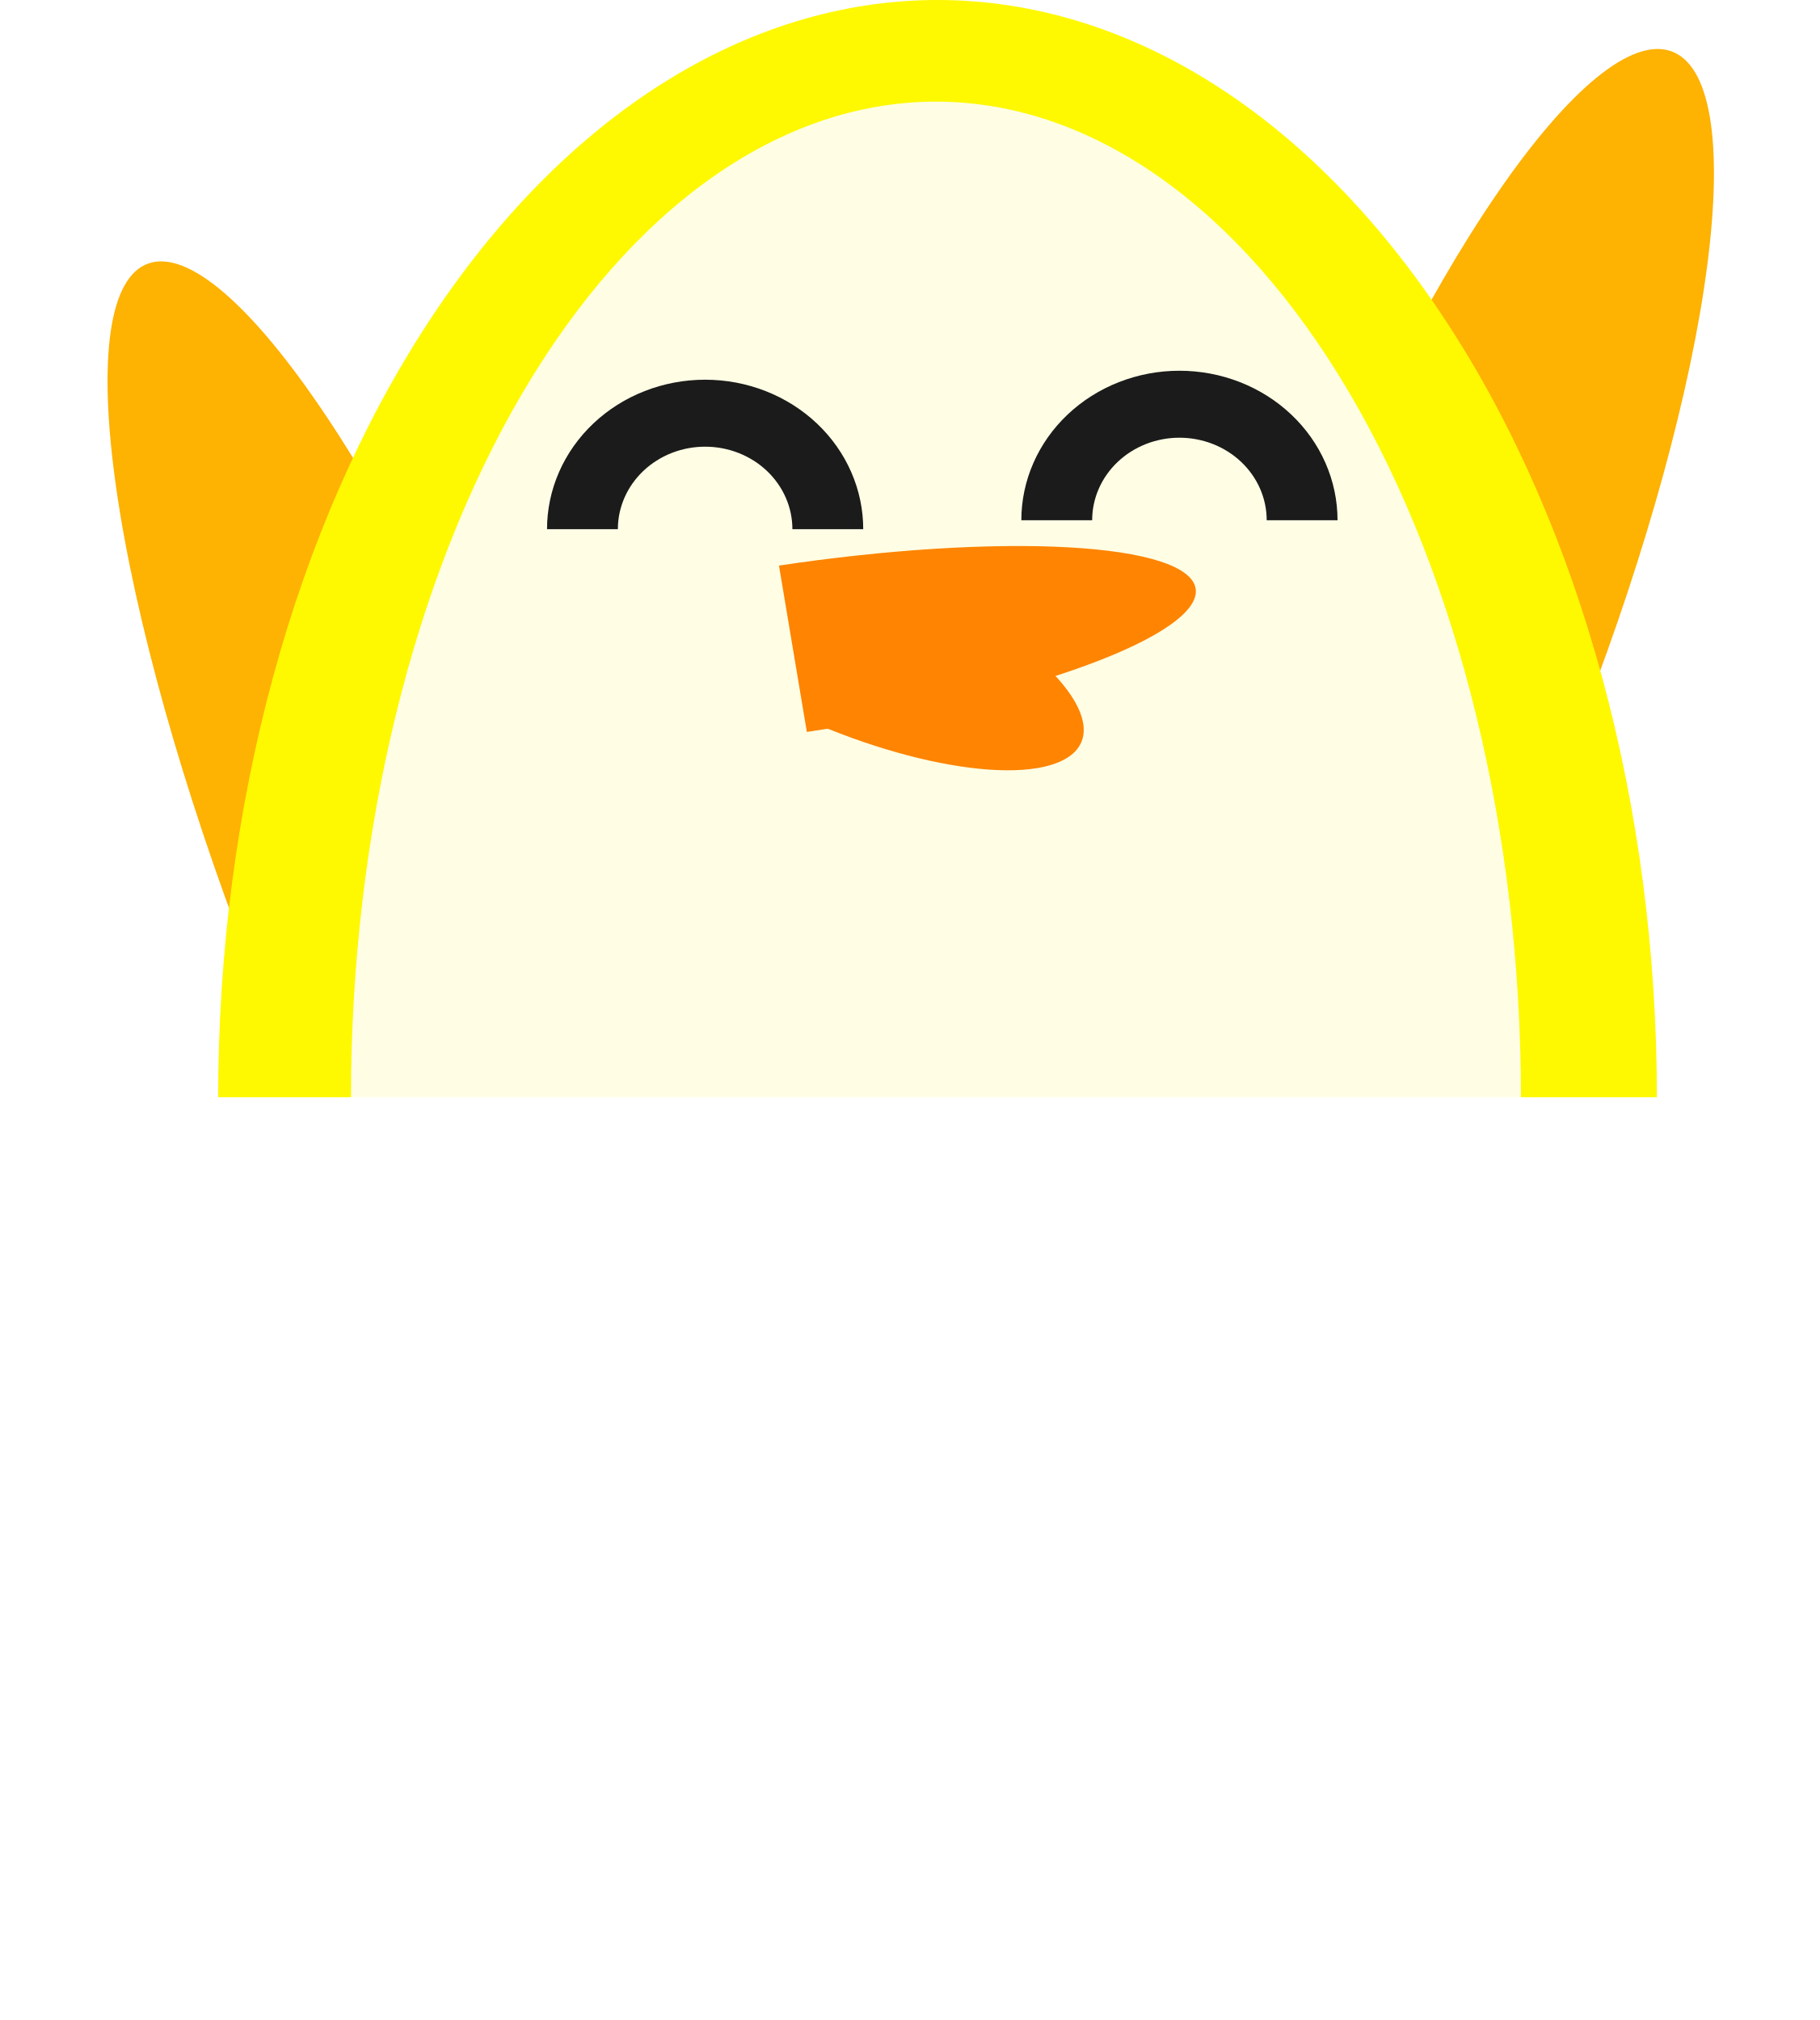
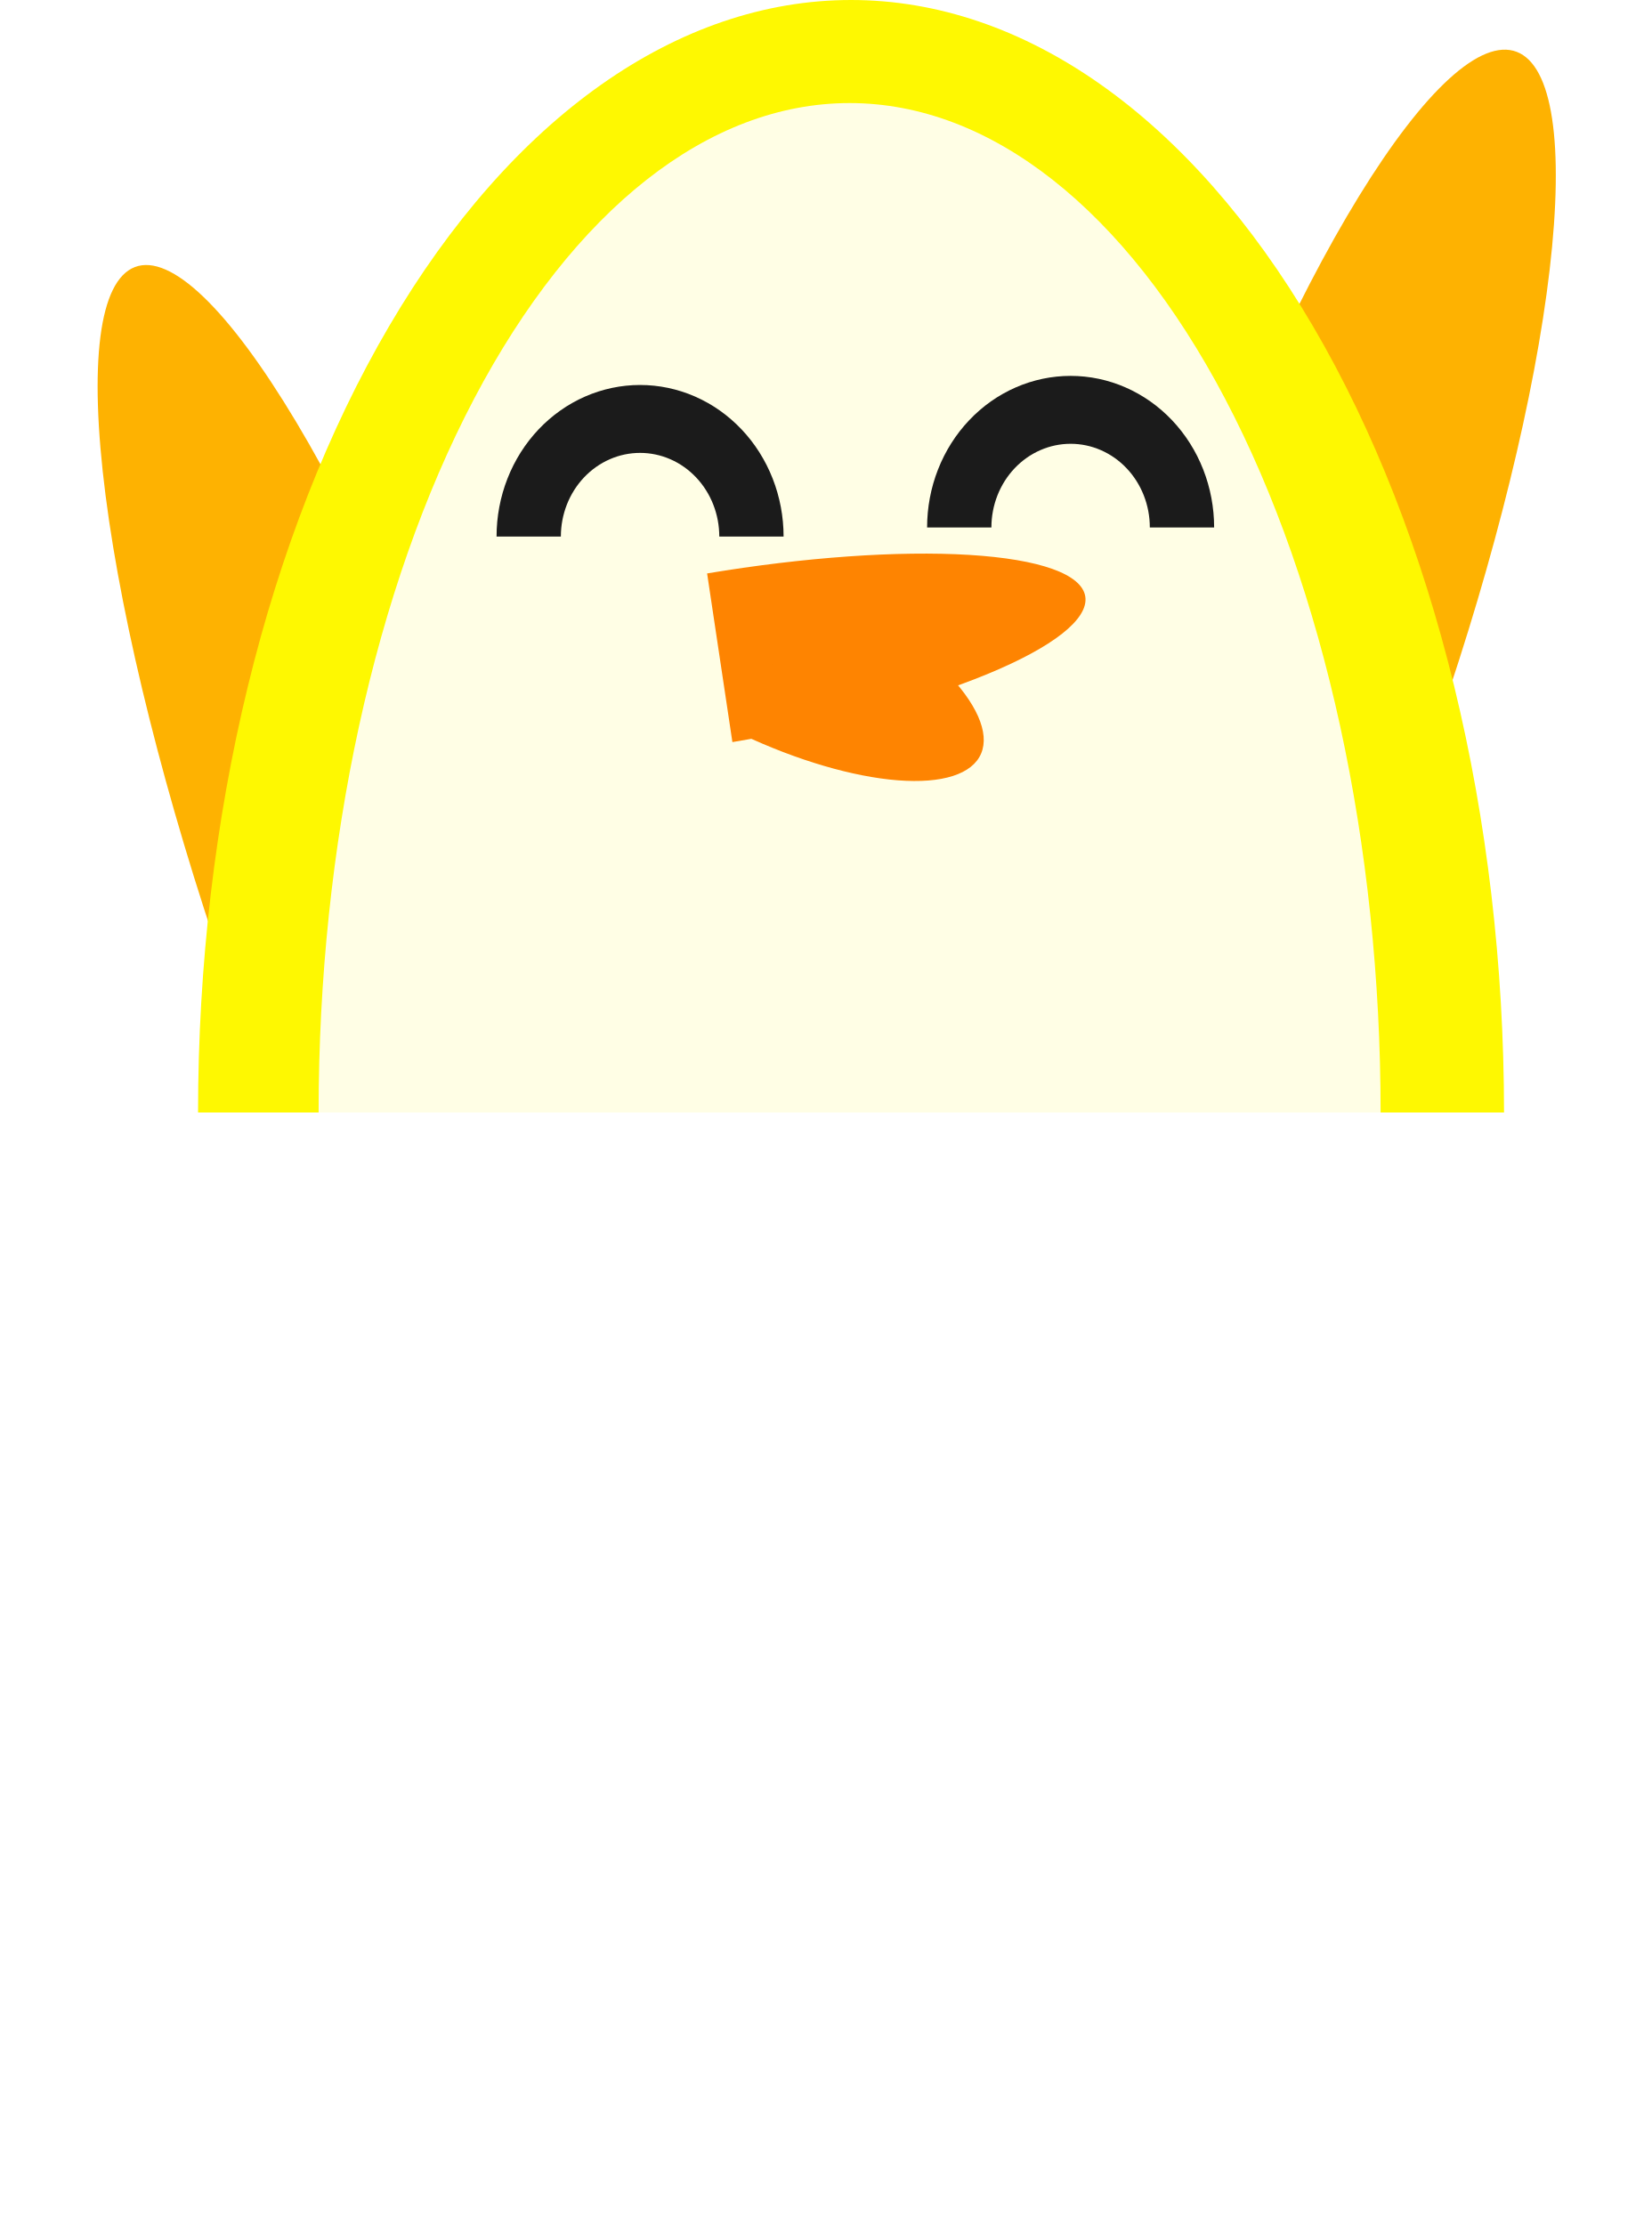
- <svg xmlns="http://www.w3.org/2000/svg" width="688" height="764" viewBox="0 0 688 764" fill="none">
-   <path d="M599.259 269.258C622.794 208.104 639.447 147.417 645.554 100.548C651.661 53.678 646.721 24.466 631.822 19.338C616.922 14.209 593.283 33.584 566.106 73.2C538.928 112.816 510.437 169.429 486.902 230.583L543.08 249.921L599.259 269.258Z" fill="#FEB201" />
-   <path d="M206.325 324.452C181.403 259.695 151.583 199.628 123.425 157.465C95.267 115.301 71.078 94.496 56.178 99.624C41.279 104.753 36.89 135.396 43.977 184.812C51.064 234.229 69.046 298.37 93.968 363.127L150.147 343.789L206.325 324.452Z" fill="#FEB201" />
-   <path d="M626.535 415C626.535 304.935 597.876 199.378 546.863 121.551C495.85 43.723 426.662 8.30967e-06 354.519 0C282.375 -8.30966e-06 213.187 43.723 162.174 121.551C111.161 199.378 82.502 304.935 82.502 415L354.519 415H626.535Z" fill="#FEF801" />
-   <path d="M575.121 415C575.121 315.132 551.816 219.355 510.333 148.737C468.85 78.12 412.587 38.447 353.921 38.447C295.255 38.447 238.992 78.12 197.509 148.737C156.026 219.354 132.721 315.132 132.721 415L353.921 415H575.121Z" fill="#FFFEE5" />
-   <path d="M294.561 213.913C334.947 207.863 374.233 205.376 403.779 206.998C433.324 208.619 450.707 214.218 452.104 222.56C453.501 230.903 438.798 241.308 411.229 251.484C383.66 261.661 345.483 270.777 305.097 276.827L299.829 245.37L294.561 213.913Z" fill="#FE8401" />
-   <path d="M336.7 215.886C359.433 225.458 379.791 237.704 393.297 249.929C406.802 262.153 412.349 273.356 408.716 281.073C405.083 288.79 392.569 292.388 373.925 291.076C355.282 289.764 332.038 283.649 309.305 274.077L323.002 244.982L336.7 215.886Z" fill="#FE8401" />
-   <path d="M326.42 200.15C326.42 192.725 324.874 185.373 321.87 178.513C318.865 171.653 314.461 165.421 308.91 160.17C303.359 154.92 296.768 150.756 289.515 147.914C282.261 145.073 274.487 143.61 266.636 143.61C258.785 143.61 251.011 145.073 243.758 147.914C236.505 150.756 229.914 154.92 224.363 160.17C218.811 165.421 214.408 171.653 211.403 178.513C208.399 185.373 206.853 192.725 206.853 200.15H233.639C233.639 196.052 234.492 191.994 236.151 188.207C237.809 184.421 240.239 180.981 243.304 178.083C246.368 175.185 250.005 172.887 254.009 171.318C258.012 169.75 262.303 168.943 266.636 168.943C270.97 168.943 275.261 169.75 279.264 171.318C283.268 172.887 286.905 175.185 289.969 178.083C293.033 180.981 295.464 184.421 297.122 188.207C298.781 191.994 299.634 196.052 299.634 200.15H326.42Z" fill="#1B1B1B" />
-   <path d="M505.772 196.757C505.772 189.332 504.225 181.98 501.221 175.121C498.217 168.261 493.813 162.028 488.262 156.778C482.71 151.528 476.12 147.363 468.866 144.522C461.613 141.68 453.839 140.218 445.988 140.218C438.137 140.218 430.363 141.68 423.11 144.522C415.856 147.363 409.266 151.528 403.714 156.778C398.163 162.028 393.759 168.261 390.755 175.121C387.75 181.98 386.204 189.332 386.204 196.757H412.99C412.99 192.659 413.844 188.601 415.502 184.815C417.16 181.029 419.591 177.588 422.655 174.691C425.719 171.793 429.357 169.494 433.36 167.926C437.364 166.358 441.655 165.55 445.988 165.55C450.321 165.55 454.612 166.358 458.616 167.926C462.619 169.494 466.257 171.793 469.321 174.691C472.385 177.588 474.816 181.029 476.474 184.815C478.132 188.601 478.986 192.659 478.986 196.757H505.772Z" fill="#1B1B1B" />
+ <svg xmlns="http://www.w3.org/2000/svg" width="262" height="353" viewBox="0 0 262 353" fill="none">
+   <path d="M228.206 114.516C237.169 88.507 243.51 62.697 245.836 42.763C248.161 22.829 246.28 10.406 240.606 8.224C234.933 6.043 225.931 14.283 215.581 31.132C205.231 47.981 194.382 72.058 185.419 98.067L206.813 106.292L228.206 114.516Z" fill="#FEB201" />
+   <path d="M78.572 137.99C69.081 110.449 57.725 84.902 47.002 66.97C36.279 49.038 27.067 40.189 21.393 42.37C15.72 44.552 14.048 57.584 16.747 78.601C19.446 99.618 26.294 126.897 35.784 154.438L57.178 146.214L78.572 137.99Z" fill="#FEB201" />
+   <path d="M238.593 176.5C238.593 129.689 227.68 84.796 208.253 51.696C188.827 18.596 162.479 3.53411e-06 135.006 0C107.532 -3.53411e-06 81.184 18.596 61.758 51.696C42.331 84.796 31.418 129.689 31.418 176.5L135.006 176.5H238.593Z" fill="#FEF801" />
+   <path d="M219.014 176.5C219.014 134.026 210.139 93.292 194.342 63.258C178.545 33.225 157.119 16.352 134.778 16.352C112.437 16.352 91.011 33.224 75.214 63.258C59.417 93.292 50.542 134.026 50.542 176.5L134.778 176.5H219.014Z" fill="#FFFEE5" />
+   <path d="M112.173 90.977C127.552 88.404 142.513 87.347 153.765 88.036C165.016 88.726 171.636 91.107 172.168 94.655C172.7 98.203 167.1 102.628 156.602 106.957C146.103 111.285 131.565 115.162 116.185 117.735L114.179 104.356L112.173 90.977Z" fill="#FE8401" />
+   <path d="M128.22 91.817C136.877 95.888 144.63 101.096 149.773 106.295C154.916 111.494 157.028 116.259 155.645 119.541C154.262 122.823 149.496 124.353 142.396 123.795C135.297 123.237 126.445 120.637 117.788 116.566L123.004 104.191L128.22 91.817Z" fill="#FE8401" />
+   <path d="M124.305 85.124C124.305 81.966 123.716 78.84 122.572 75.922C121.428 73.005 119.751 70.354 117.637 68.121C115.523 65.888 113.013 64.117 110.251 62.908C107.489 61.7 104.528 61.078 101.539 61.078C98.549 61.078 95.588 61.7 92.826 62.908C90.064 64.117 87.554 65.888 85.44 68.121C83.326 70.354 81.649 73.005 80.505 75.922C79.361 78.84 78.772 81.966 78.772 85.124H88.973C88.973 83.381 89.298 81.655 89.929 80.045C90.561 78.435 91.486 76.972 92.653 75.739C93.82 74.507 95.205 73.529 96.73 72.862C98.254 72.195 99.889 71.852 101.539 71.852C103.189 71.852 104.823 72.195 106.348 72.862C107.872 73.529 109.257 74.507 110.424 75.739C111.591 76.972 112.517 78.435 113.148 80.045C113.78 81.655 114.105 83.381 114.105 85.124H124.305Z" fill="#1B1B1B" />
+   <path d="M192.605 83.681C192.605 80.523 192.016 77.396 190.872 74.479C189.728 71.561 188.051 68.911 185.937 66.678C183.823 64.445 181.313 62.674 178.551 61.465C175.789 60.257 172.828 59.635 169.838 59.635C166.849 59.635 163.888 60.257 161.126 61.465C158.364 62.674 155.854 64.445 153.74 66.678C151.626 68.911 149.949 71.561 148.805 74.479C147.661 77.396 147.072 80.523 147.072 83.681H157.272C157.272 81.938 157.597 80.212 158.229 78.602C158.86 76.992 159.786 75.529 160.953 74.296C162.12 73.064 163.505 72.086 165.03 71.419C166.554 70.752 168.188 70.409 169.838 70.409C171.488 70.409 173.123 70.752 174.647 71.419C176.172 72.086 177.557 73.064 178.724 74.296C179.891 75.529 180.816 76.992 181.448 78.602C182.079 80.212 182.404 81.938 182.404 83.681H192.605Z" fill="#1B1B1B" />
</svg>
